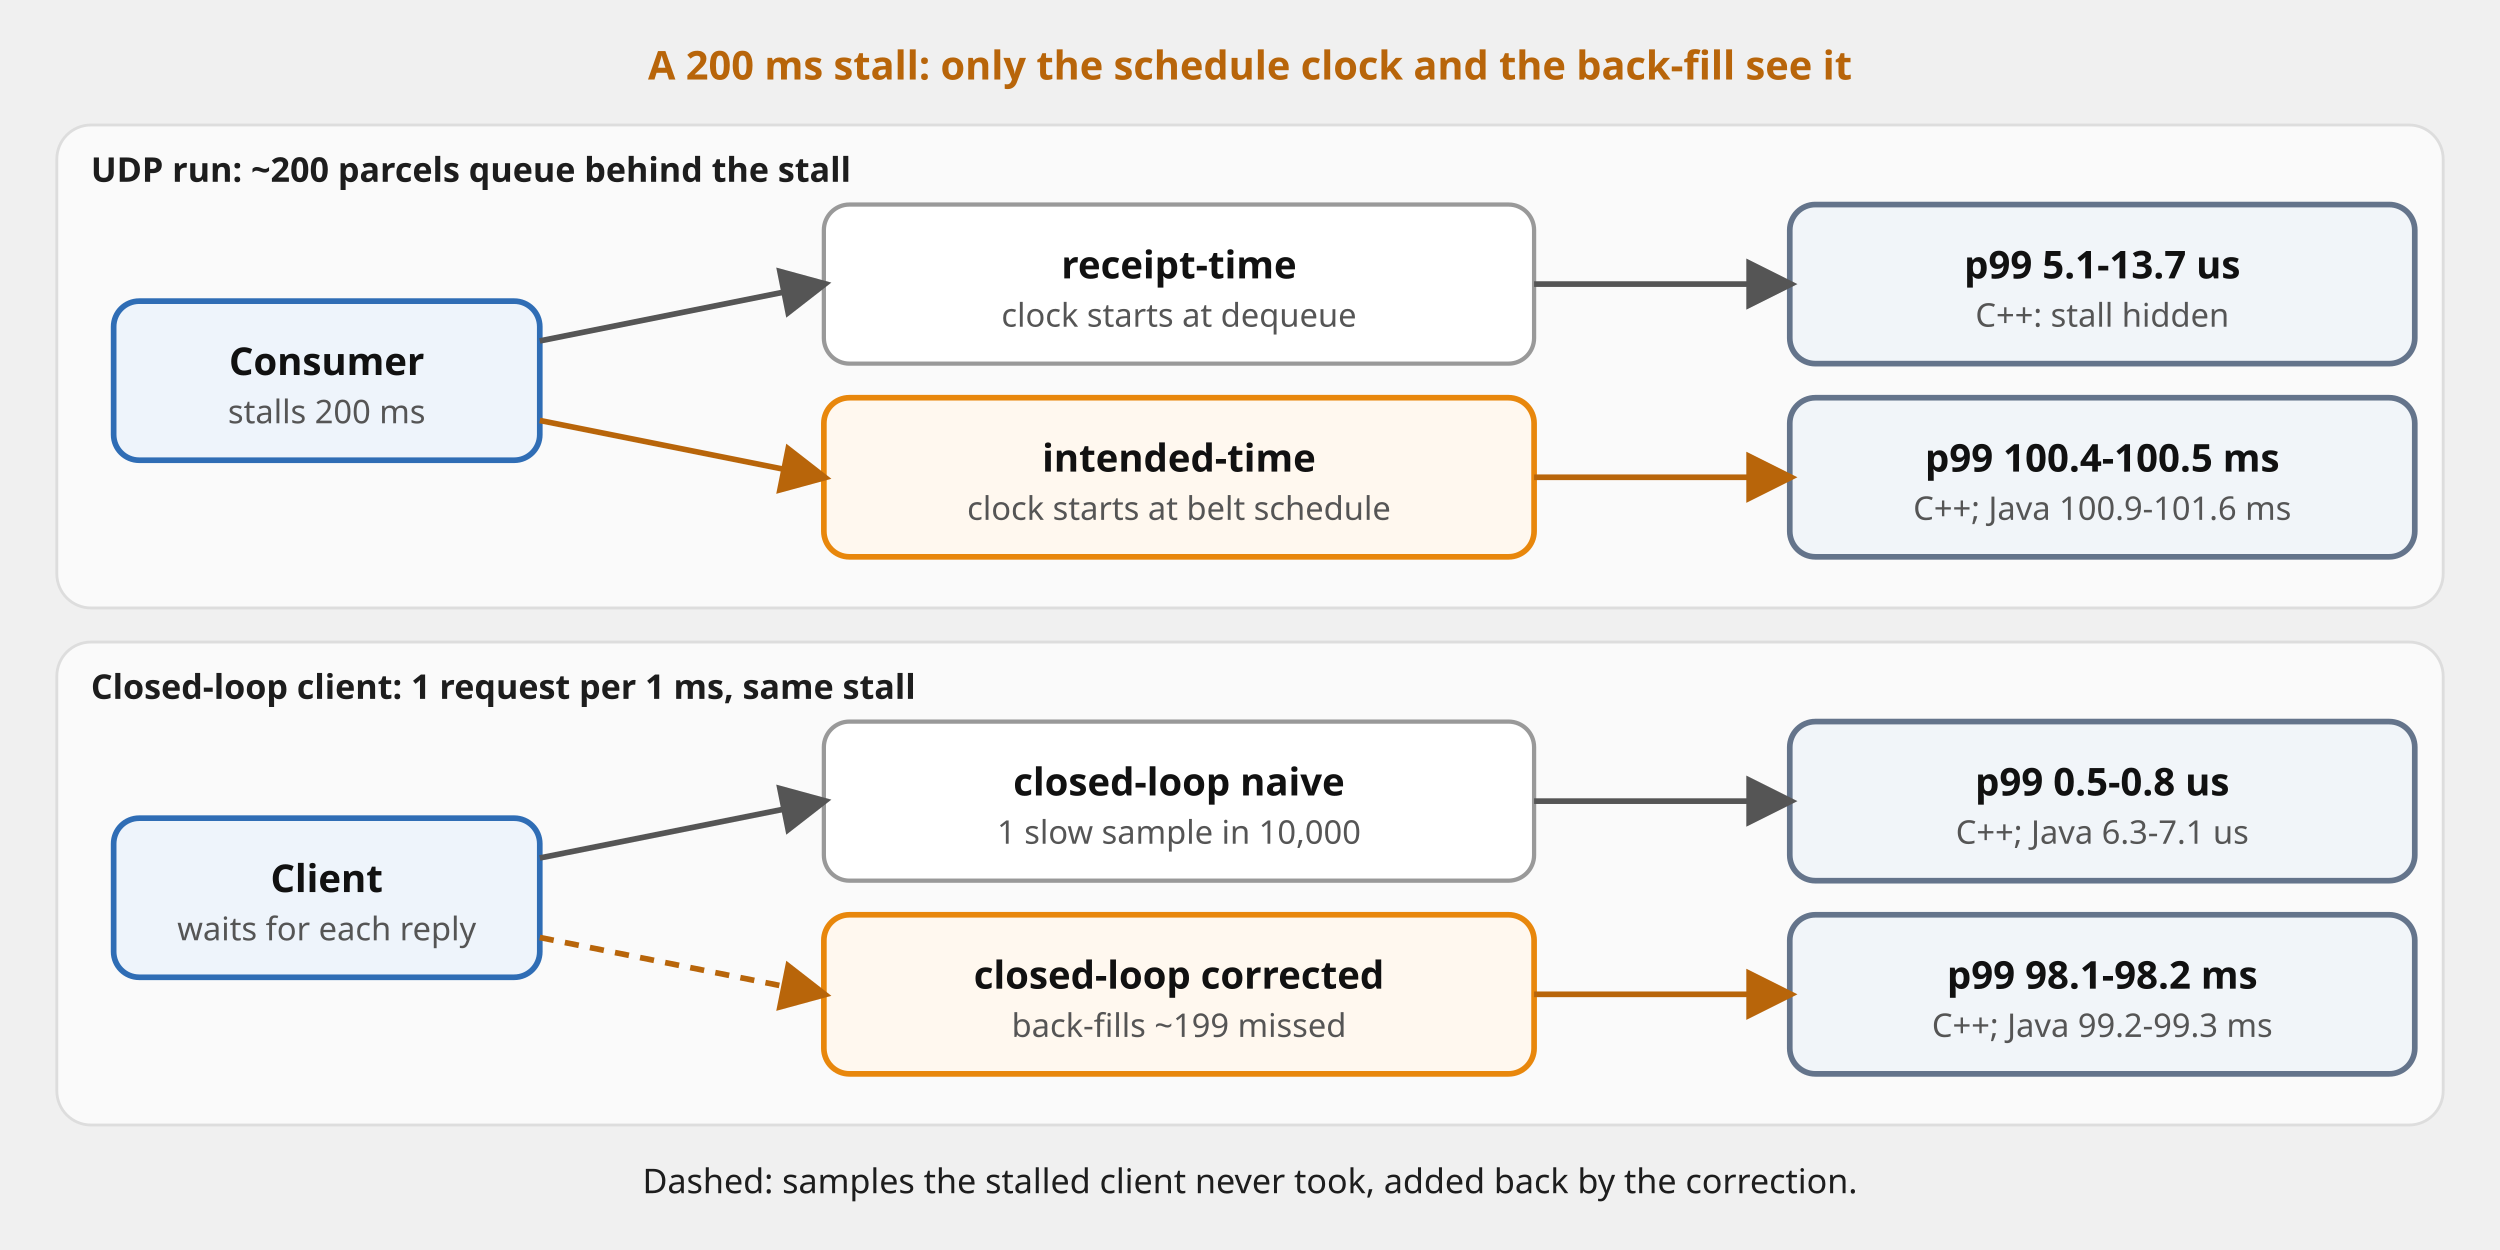
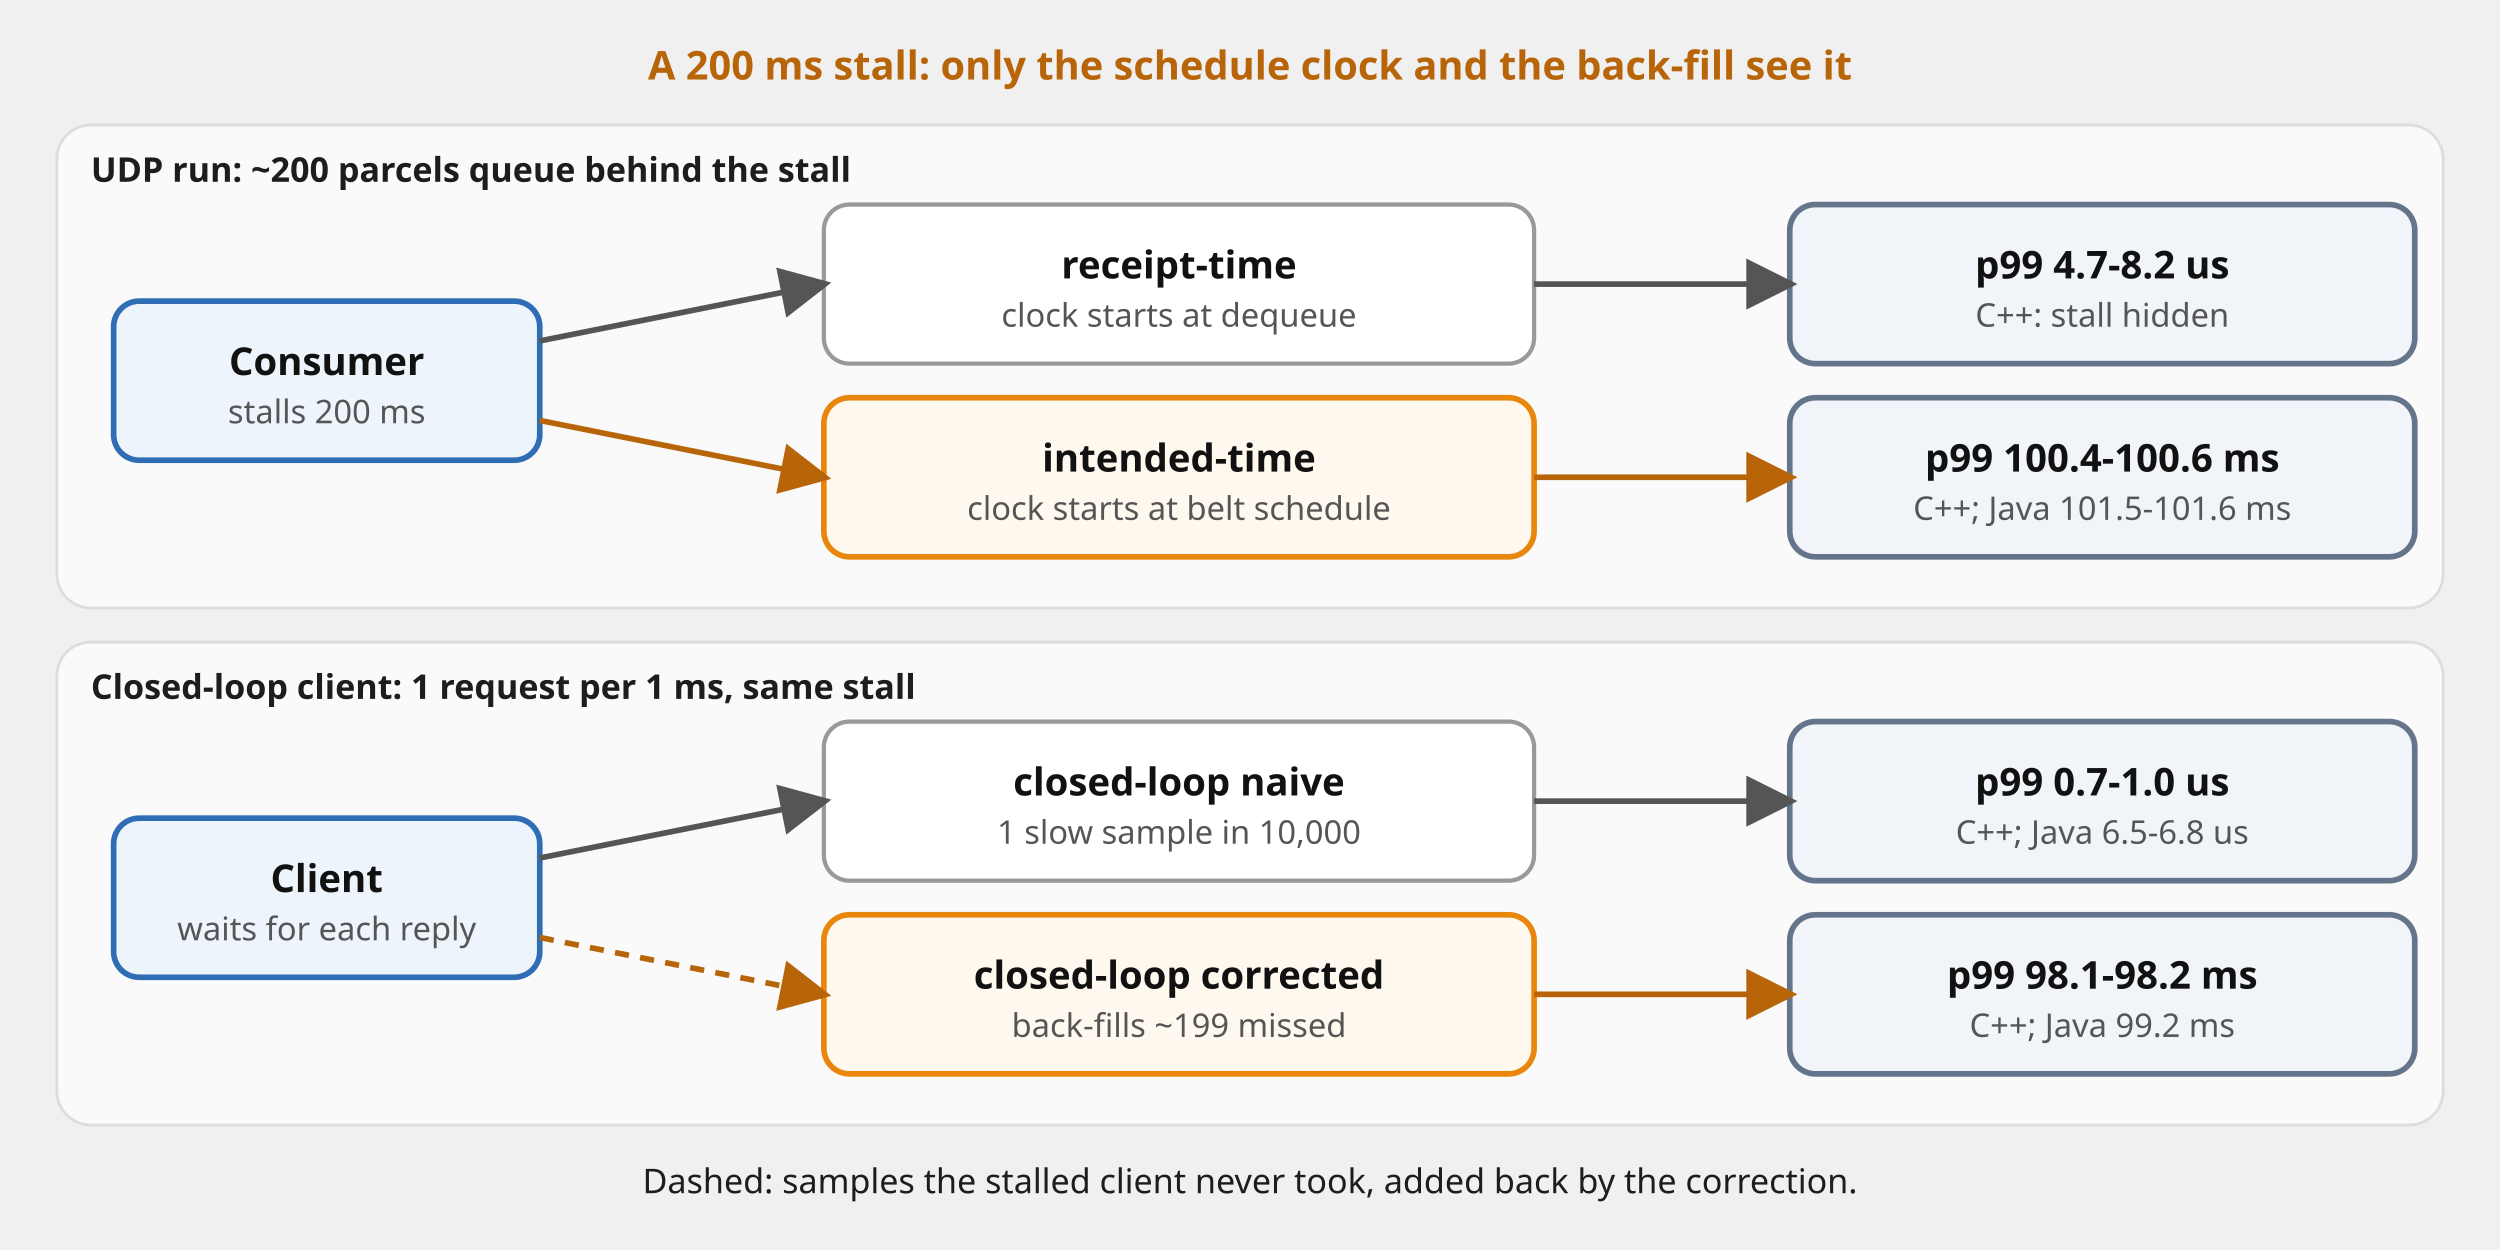
<svg xmlns="http://www.w3.org/2000/svg" viewBox="0 0 880 440" font-family="'Red Hat Text', system-ui, sans-serif" role="img">
  <defs>
    <marker id="a" viewBox="0 0 10 10" refX="8.5" refY="5" markerWidth="9" markerHeight="9" orient="auto-start-reverse">
      <path d="M0,0 L10,5 L0,10 z" fill="#555" />
    </marker>
    <marker id="am" viewBox="0 0 10 10" refX="8.5" refY="5" markerWidth="9" markerHeight="9" orient="auto-start-reverse">
      <path d="M0,0 L10,5 L0,10 z" fill="#b8650a" />
    </marker>
  </defs>
  <rect x="20" y="44" width="840" height="170" rx="12" fill="#fafafa" stroke="#ddd" />
  <text x="32" y="64" font-size="12" font-weight="700" fill="#1d1d1d">UDP run: ~200 parcels queue behind the stall</text>
  <rect x="20" y="226" width="840" height="170" rx="12" fill="#fafafa" stroke="#ddd" />
  <text x="32" y="246" font-size="12" font-weight="700" fill="#1d1d1d">Closed-loop client: 1 request per 1 ms, same stall</text>
  <rect x="40" y="106" width="150" height="56" rx="9" fill="#eef4fb" stroke="#2f6db5" stroke-width="2" />
  <text x="115.0" y="132.0" font-size="13.5" font-weight="700" fill="#111111" text-anchor="middle">Consumer</text>
  <text x="115.0" y="149.0" font-size="11.5" fill="#555555" text-anchor="middle">stalls 200 ms</text>
  <rect x="290" y="72" width="250" height="56" rx="9" fill="#ffffff" stroke="#999999" stroke-width="1.5" />
  <text x="415.0" y="98.0" font-size="13.5" font-weight="700" fill="#111111" text-anchor="middle">receipt-time</text>
  <text x="415.0" y="115.0" font-size="11.5" fill="#555555" text-anchor="middle">clock starts at dequeue</text>
  <rect x="290" y="140" width="250" height="56" rx="9" fill="#fff8ef" stroke="#e8870c" stroke-width="2" />
  <text x="415.0" y="166.0" font-size="13.5" font-weight="700" fill="#111111" text-anchor="middle">intended-time</text>
  <text x="415.0" y="183.0" font-size="11.5" fill="#555555" text-anchor="middle">clock starts at belt schedule</text>
  <rect x="630" y="72" width="220" height="56" rx="9" fill="#f1f5f9" stroke="#64748b" stroke-width="2" />
-   <text x="740.0" y="98.0" font-size="13.5" font-weight="700" fill="#111111" text-anchor="middle">p99 5.1-13.7 us</text>
+   <text x="740.0" y="98.0" font-size="13.5" font-weight="700" fill="#111111" text-anchor="middle">p99 4.7-8.2 us</text>
  <text x="740.0" y="115.0" font-size="11.5" fill="#555555" text-anchor="middle">C++: stall hidden</text>
  <rect x="630" y="140" width="220" height="56" rx="9" fill="#f1f5f9" stroke="#64748b" stroke-width="2" />
-   <text x="740.0" y="166.0" font-size="13.5" font-weight="700" fill="#111111" text-anchor="middle">p99 100.4-100.5 ms</text>
-   <text x="740.0" y="183.0" font-size="11.5" fill="#555555" text-anchor="middle">C++; Java 100.9-101.6 ms</text>
+   <text x="740.0" y="166.0" font-size="13.5" font-weight="700" fill="#111111" text-anchor="middle">p99 100.4-100.6 ms</text>
+   <text x="740.0" y="183.0" font-size="11.5" fill="#555555" text-anchor="middle">C++; Java 101.5-101.6 ms</text>
  <rect x="40" y="288" width="150" height="56" rx="9" fill="#eef4fb" stroke="#2f6db5" stroke-width="2" />
  <text x="115.0" y="314.0" font-size="13.5" font-weight="700" fill="#111111" text-anchor="middle">Client</text>
  <text x="115.0" y="331.0" font-size="11.5" fill="#555555" text-anchor="middle">waits for each reply</text>
  <rect x="290" y="254" width="250" height="56" rx="9" fill="#ffffff" stroke="#999999" stroke-width="1.5" />
  <text x="415.0" y="280.0" font-size="13.5" font-weight="700" fill="#111111" text-anchor="middle">closed-loop naive</text>
  <text x="415.0" y="297.0" font-size="11.5" fill="#555555" text-anchor="middle">1 slow sample in 10,000</text>
  <rect x="290" y="322" width="250" height="56" rx="9" fill="#fff8ef" stroke="#e8870c" stroke-width="2" />
  <text x="415.0" y="348.0" font-size="13.5" font-weight="700" fill="#111111" text-anchor="middle">closed-loop corrected</text>
  <text x="415.0" y="365.0" font-size="11.5" fill="#555555" text-anchor="middle">back-fills ~199 missed</text>
  <rect x="630" y="254" width="220" height="56" rx="9" fill="#f1f5f9" stroke="#64748b" stroke-width="2" />
-   <text x="740.0" y="280.0" font-size="13.5" font-weight="700" fill="#111111" text-anchor="middle">p99 0.5-0.8 us</text>
-   <text x="740.0" y="297.0" font-size="11.5" fill="#555555" text-anchor="middle">C++; Java 6.3-7.1 us</text>
+   <text x="740.0" y="280.0" font-size="13.5" font-weight="700" fill="#111111" text-anchor="middle">p99 0.7-1.0 us</text>
+   <text x="740.0" y="297.0" font-size="11.5" fill="#555555" text-anchor="middle">C++; Java 6.5-6.8 us</text>
  <rect x="630" y="322" width="220" height="56" rx="9" fill="#f1f5f9" stroke="#64748b" stroke-width="2" />
  <text x="740.0" y="348.0" font-size="13.5" font-weight="700" fill="#111111" text-anchor="middle">p99 98.1-98.2 ms</text>
-   <text x="740.0" y="365.0" font-size="11.5" fill="#555555" text-anchor="middle">C++; Java 99.2-99.3 ms</text>
+   <text x="740.0" y="365.0" font-size="11.5" fill="#555555" text-anchor="middle">C++; Java 99.2 ms</text>
  <path d="M190,120 L290,100" fill="none" stroke="#555" stroke-width="2" marker-end="url(#a)" />
  <path d="M190,148 L290,168" fill="none" stroke="#b8650a" stroke-width="2" marker-end="url(#am)" />
  <path d="M540,100 L630,100" fill="none" stroke="#555" stroke-width="2" marker-end="url(#a)" />
  <path d="M540,168 L630,168" fill="none" stroke="#b8650a" stroke-width="2" marker-end="url(#am)" />
  <path d="M190,302 L290,282" fill="none" stroke="#555" stroke-width="2" marker-end="url(#a)" />
  <path d="M190,330 L290,350" fill="none" stroke="#b8650a" stroke-width="2" stroke-dasharray="5 4" marker-end="url(#am)" />
  <path d="M540,282 L630,282" fill="none" stroke="#555" stroke-width="2" marker-end="url(#a)" />
  <path d="M540,350 L630,350" fill="none" stroke="#b8650a" stroke-width="2" marker-end="url(#am)" />
  <text x="440" y="28" font-size="14" fill="#b8650a" text-anchor="middle" font-weight="700">A 200 ms stall: only the schedule clock and the back-fill see it</text>
  <text x="440" y="420" font-size="12" fill="#1d1d1d" text-anchor="middle">Dashed: samples the stalled client never took, added back by the correction.</text>
</svg>
